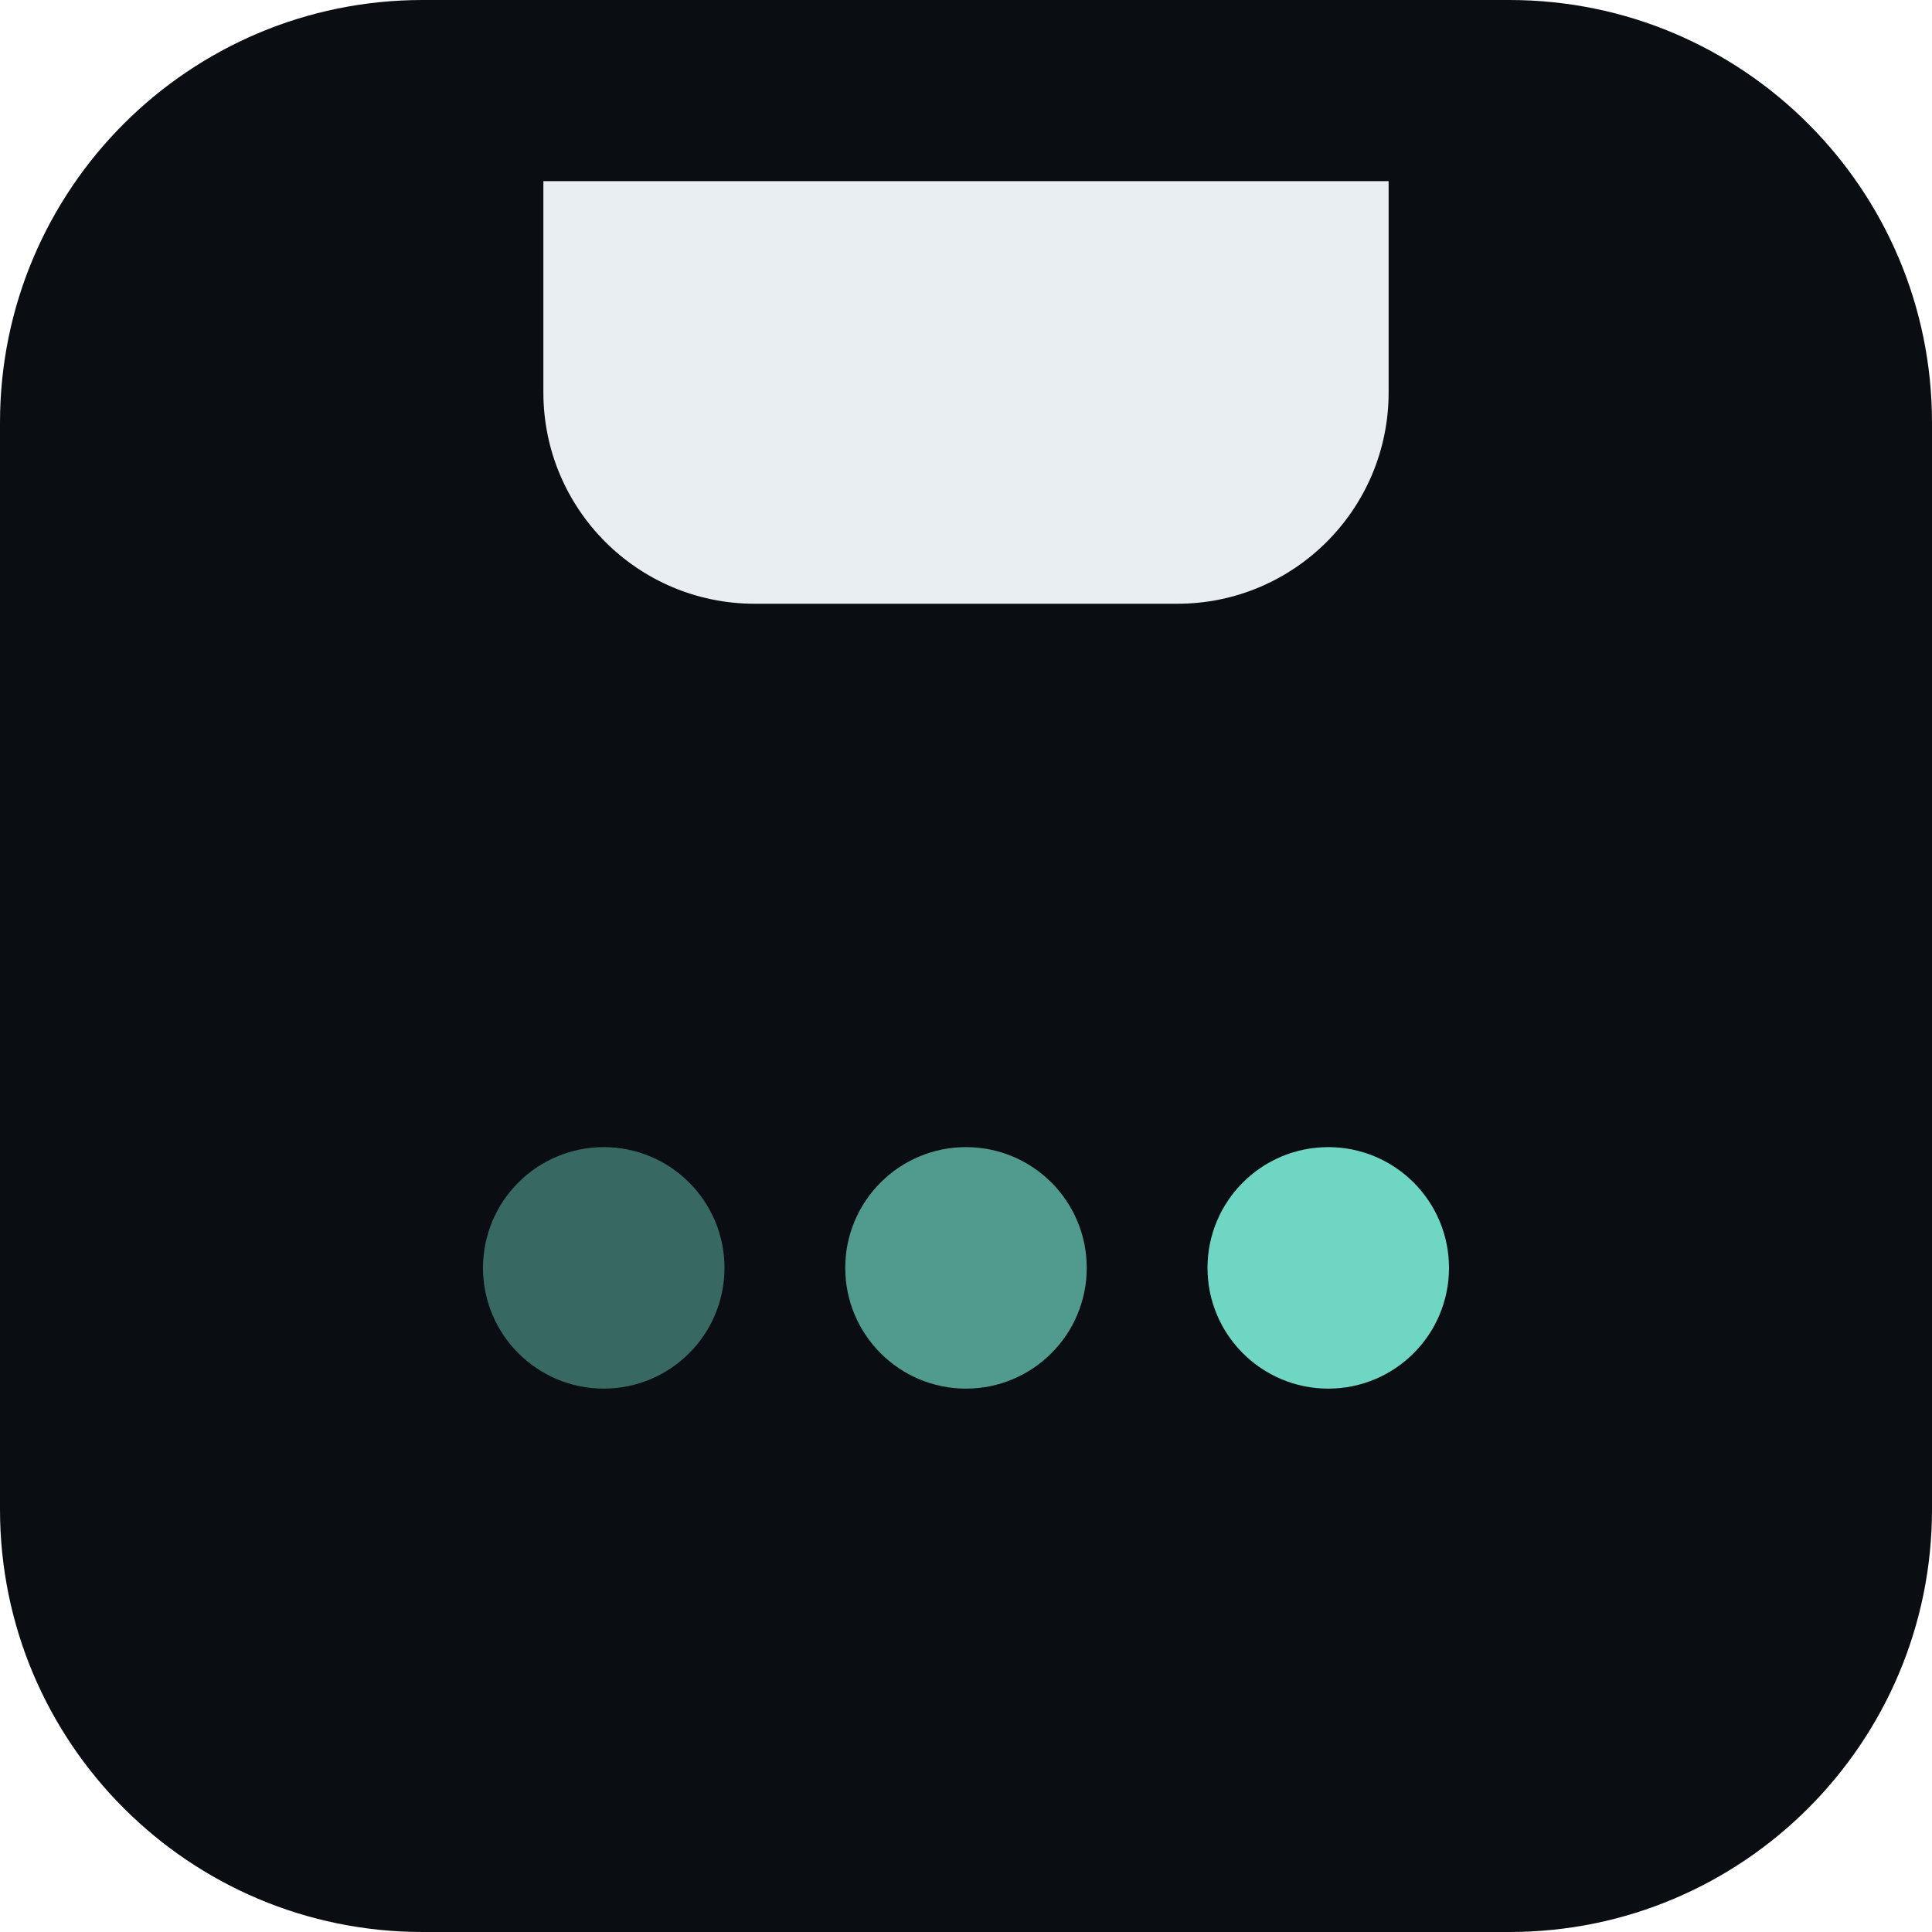
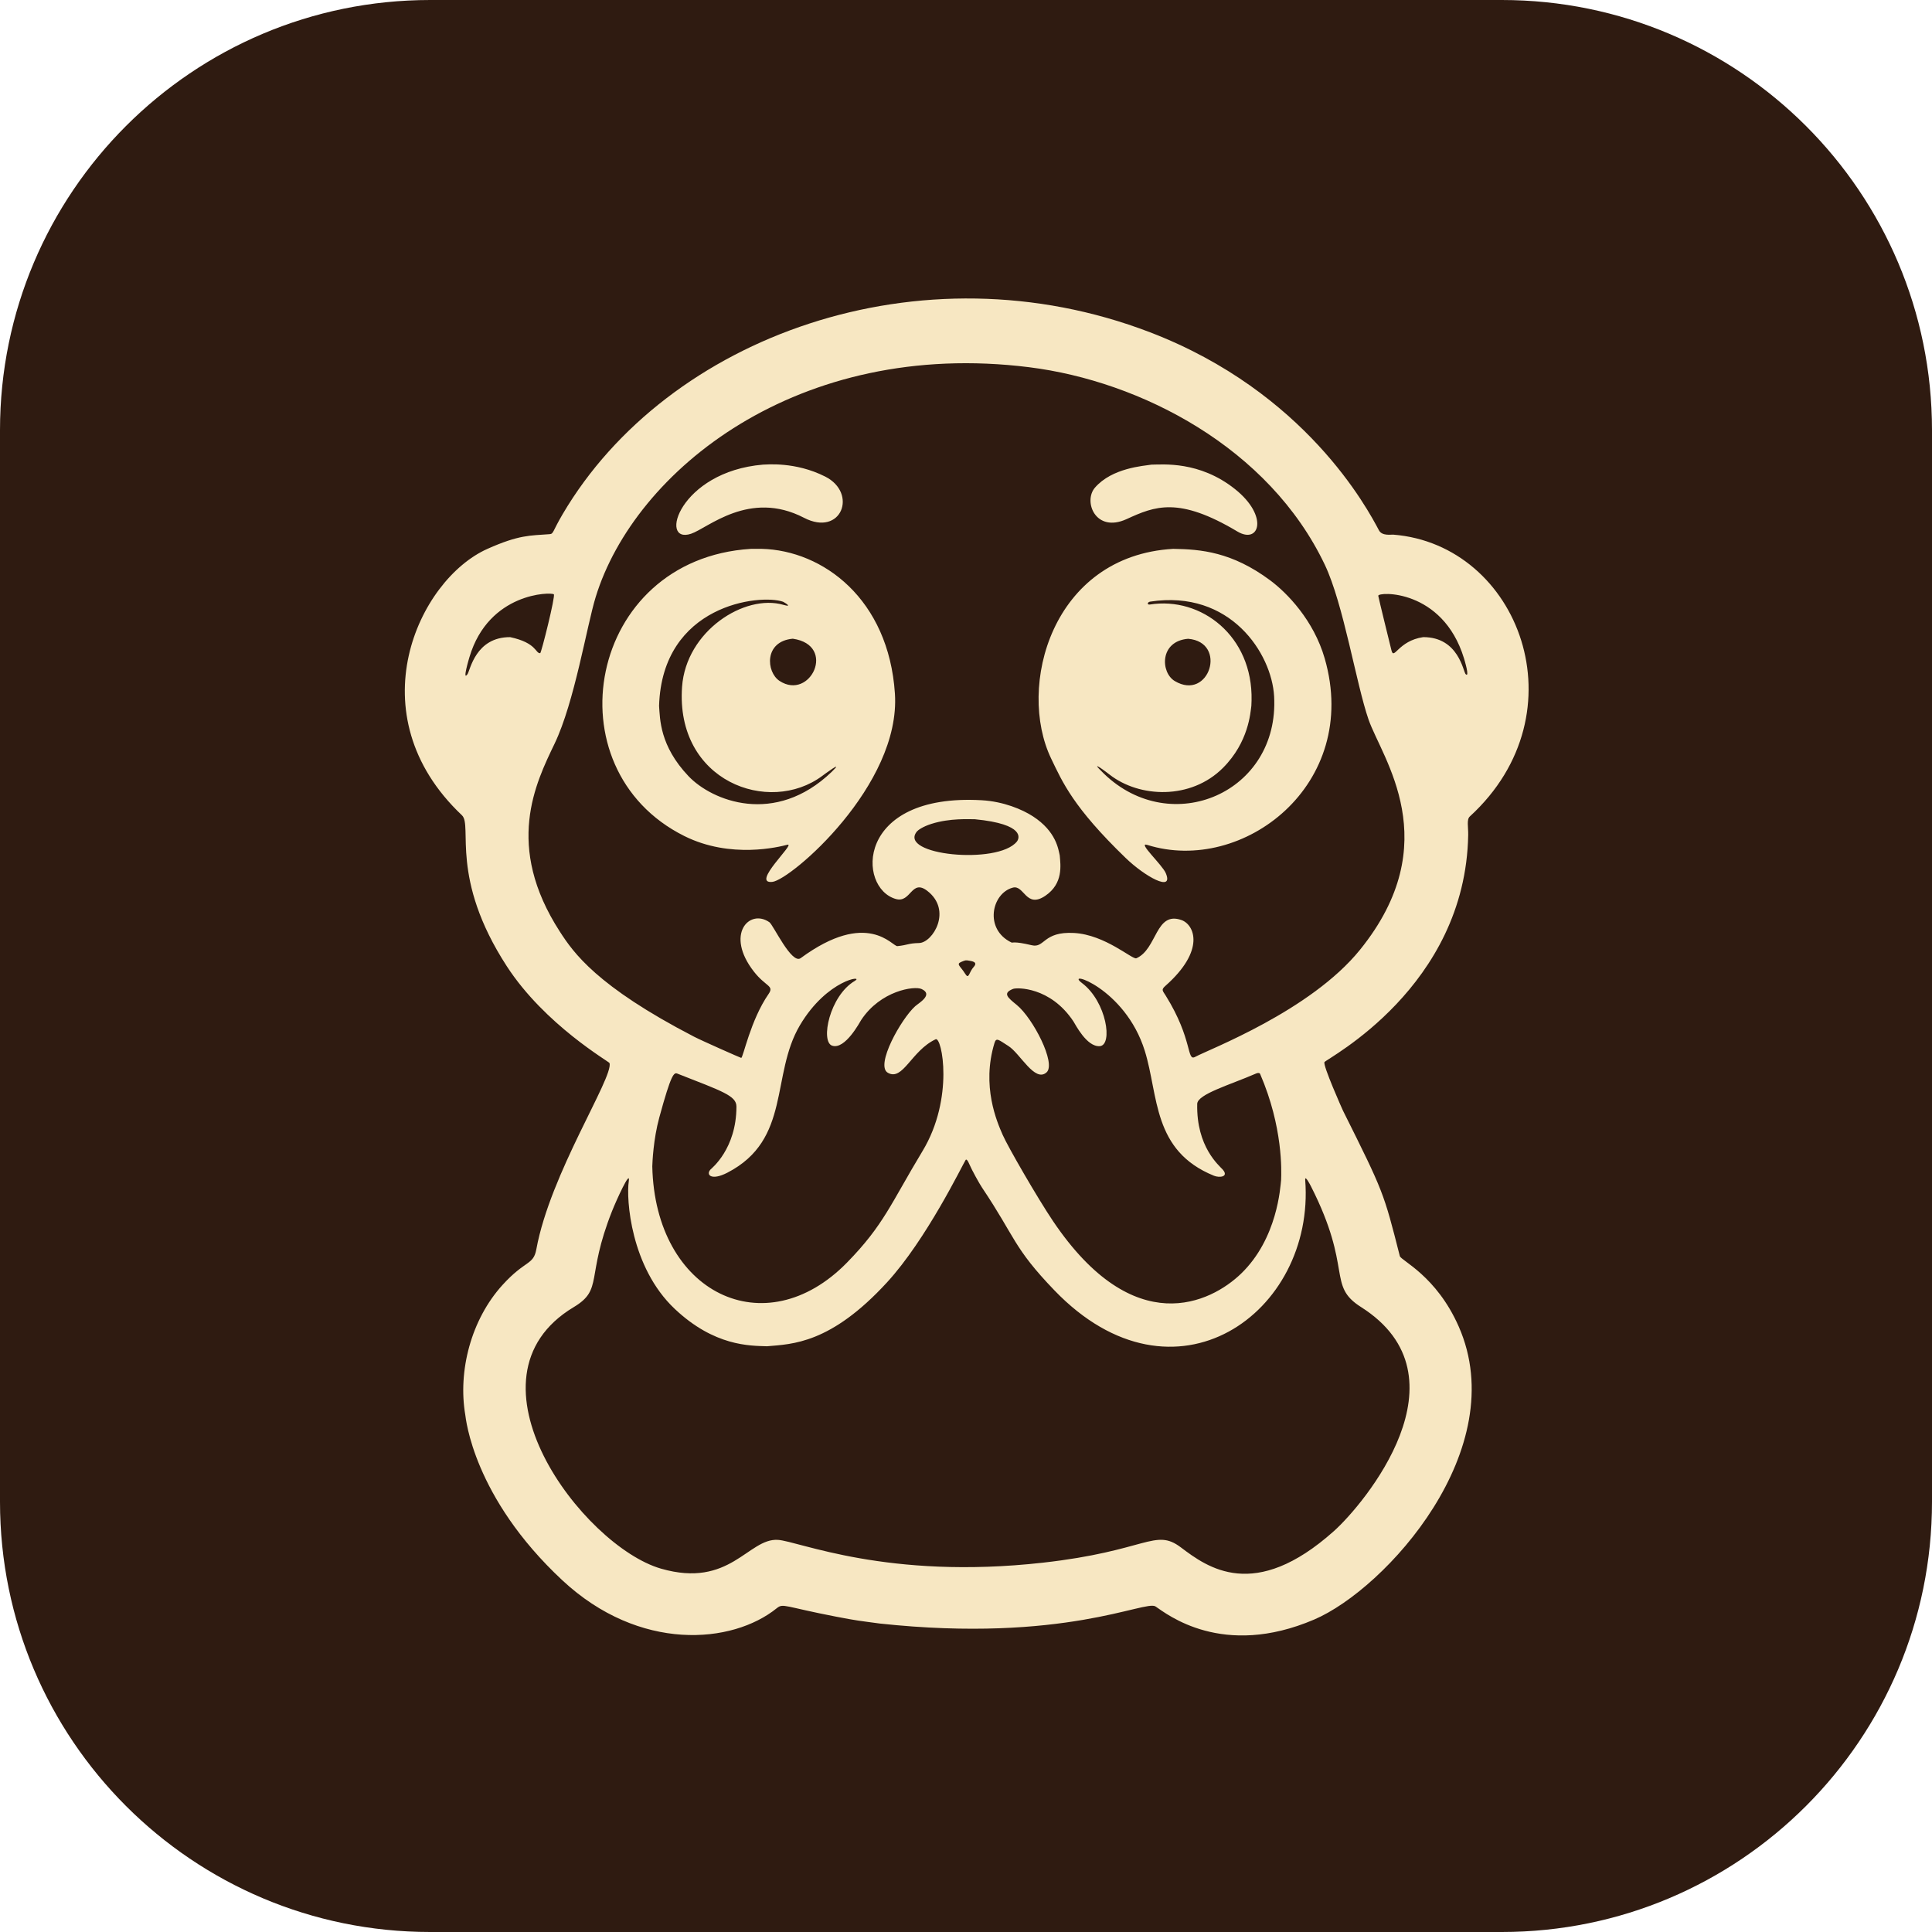
- <svg xmlns="http://www.w3.org/2000/svg" viewBox="0 0 64 64">
-   <rect width="64" height="64" rx="14" fill="#0a0d11" />
-   <path d="M18 6h28v7a7 7 0 0 1-7 7H25a7 7 0 0 1-7-7z" fill="#e9eef3" />
-   <circle cx="20" cy="42" r="4" fill="#6fd6c3" opacity="0.45" />
-   <circle cx="32" cy="42" r="4" fill="#6fd6c3" opacity="0.7" />
-   <circle cx="44" cy="42" r="4" fill="#6fd6c3" />
+ <svg xmlns="http://www.w3.org/2000/svg" viewBox="0 0 1024 1024" role="img" aria-label="Munkel">
+   <rect width="1024" height="1024" rx="228" fill="#2F1B11" />
+   <g transform="translate(512 512) scale(0.72) translate(-512 -512)" fill="#F7E7C2">
+     <path d="M448.533,996.04C432.338,993.836 432.417,994.064 416.414,990.986C378.24,983.645 377.49,980.878 372.704,984.75C339.977,1011.224 271.637,1017.174 214.802,964.163C149.117,902.897 143.817,844.887 143.413,842.513C137.89,810.083 147.662,772.283 170.829,746.781C187.643,728.273 193.543,732.408 195.71,720.537C205.892,664.735 252.457,594.323 249.608,583.464C249.327,582.394 202.017,555.352 173.979,512.195C131.699,447.117 149,408.664 140.928,401.036C62.361,326.788 108.804,227.656 159.677,204.944C183.101,194.487 191.036,195.213 205.466,194.106C208.508,193.873 207.416,192.393 215.138,179.281C292.11,48.595 478.419,-19.376 647.498,45.506C762.112,89.488 807.623,175.483 815.959,191.232C818.278,195.615 824.821,194.322 826.504,194.455C919.147,201.791 966.257,325.549 882.887,401.919C880.413,404.185 881.787,409.64 881.686,415.505C879.751,527.663 777.528,580.151 775.892,582.732C774.495,584.937 789.118,617.694 789.516,618.492C819.463,678.511 819.433,678.656 831.361,725.557C832.2,728.858 858.277,740.048 874.716,777.407C914.389,867.568 820.985,970.573 768.334,993.092C700.749,1021.998 659.817,989.045 651.521,983.469C644.091,978.476 584.199,1010.612 448.533,996.04ZM365.506,791.928C352.873,791.506 326.838,791.998 297.588,764.407C265.071,733.735 261.786,683.445 263.759,670.479C265.204,660.988 254.479,684.763 251.424,692.468C231.972,741.531 245.164,749.951 223.265,763.091C136.249,815.302 229.996,939.016 287.465,955.626C338.386,970.344 351.623,933.132 373.502,934.445C388.728,935.359 453.935,964.052 568.47,951.253C645.21,942.678 651.028,925.565 670.148,939.969C689.712,954.706 724.212,980.436 782.901,927.924C804.779,908.349 883.767,814.393 802.782,763.052C777.543,747.051 796.964,735.322 765.974,674.249C765.744,673.795 761.371,665.179 761.706,669.537C769.204,767.138 665.453,842.519 577.152,750.828C546.658,719.162 548.488,711.888 523.881,675.246C521.859,672.235 516.353,662.366 514.314,657.581C512.696,653.786 511.914,654.491 511.751,654.749C509.302,658.621 482.953,713.193 453.89,744.86C412.274,790.207 384.05,790.305 365.506,791.928ZM743.963,669.54C744.209,663.179 745.467,630.73 728.526,591.482C727.929,590.099 725.615,591.107 725.384,591.208C706.598,599.396 682.376,606.34 682.21,613.489C681.472,645.298 698.522,659.001 701.028,661.897C705.655,667.244 698.635,668.06 694.537,666.397C649.089,647.957 653.873,607.391 643.615,574.462C629.021,527.612 583.746,514.272 597.422,524.582C615.524,538.229 620.295,570.372 610.429,571.01C600.806,571.632 592.465,554.866 591.076,552.775C574.075,527.167 549.368,527.779 546.648,528.857C538.62,532.037 542.732,535.261 549.362,540.667C561.253,550.362 578.552,583.754 571.313,590.29C562.696,598.069 551.895,576.393 543.24,570.915C536.072,566.379 534.286,564.367 532.978,568.646C523.273,600.393 534.811,626.728 538.991,636.284C542.837,645.075 564.812,683.104 576.072,699.808C635.734,788.313 692.4,759.785 714.482,738.482C741.394,712.521 743.387,674.579 743.963,669.54ZM518.484,403.956C514.398,404.032 500.284,403.002 486.466,407.398C480.221,409.385 476.694,411.976 475.928,412.899C461.436,430.357 535.369,437.766 549.423,420.436C551.19,418.258 556.066,407.608 518.484,403.956ZM176.449,269.914C196.181,274.131 194.929,282.005 198.559,281.714C199.356,281.65 209.899,239.534 208.582,238.381C206.621,236.665 160.757,236.89 146.502,284.501C146.21,285.477 141.015,302.828 145.037,297.161C146.987,294.415 150.944,269.802 176.449,269.914ZM514.622,508.141C511.596,507.582 511.61,507.739 508.682,508.911C504.337,510.65 507.869,511.971 511.326,517.617C514.22,522.344 514.022,516.681 517.695,512.654C521.318,508.682 515.218,508.372 514.622,508.141ZM848.541,269.903C874.803,269.832 877.997,295.529 879.857,297.202C883.038,300.061 878.848,286.38 878.572,285.478C862.826,234.06 814.934,236.416 815.483,239.5C815.961,242.188 824.392,276.386 825.182,279.59C827.074,287.265 830.055,272.622 848.541,269.903ZM281.064,659.499C283.104,752.91 364.072,791.978 424.362,730.365C451.553,702.579 456.64,686.908 480.018,648.198C503.503,609.31 494.235,563.804 489.657,565.941C471.756,574.296 465.574,596.994 454.443,590.585C445.03,585.165 464.23,550.94 474.597,541.613C477.193,539.277 488.284,533.078 479.312,528.949C473.909,526.463 449.075,530.175 434.849,551.734C434.044,552.954 423.003,573.909 413.449,570.642C404.693,567.649 411.598,533.942 430.093,523.006C437.758,518.474 409.877,521.599 389.736,555.634C368.062,592.26 383.482,639.788 336.329,664.154C324.473,670.28 320.368,665.692 323.898,661.836C324.754,660.901 342.968,646.653 343.012,615.508C343.024,607.508 332.784,604.274 299.597,591.243C297.003,590.224 295.096,591.035 286.243,623.426C281.774,639.775 281.169,656.586 281.064,659.499ZM581.009,430.573C581.572,437.6 583.805,451.239 570.381,460.32C556.058,470.008 554.869,452.073 546.456,454.311C530.885,458.453 525.165,484.86 545.425,494.67C546.516,495.198 546.71,493.454 560.438,496.722C570.048,499.01 568.631,486.437 591.486,487.685C614.561,488.945 634.565,507.548 637.423,506.3C652.789,499.589 651.402,471.392 670.618,478.179C680.118,481.534 688.544,500.352 658.686,526.72C655.49,529.543 656.812,530.246 659.021,533.802C679.158,566.209 674.266,582.403 680.716,578.892C690.818,573.393 765.594,545.108 802.012,500.101C866.062,420.946 818.163,358.934 808.324,330.563C799.265,304.442 789.902,245.562 776.156,216.666C735.118,130.396 640.626,81.488 558.539,71.222C388.381,49.94 267.918,147.395 239.376,240.456C232.811,261.86 223.808,317.765 209.14,348.339C195.21,377.374 172.112,423.522 213.069,486.778C222.953,502.043 239.935,526.806 311.744,564.006C317.64,567.06 346.161,579.66 346.512,579.647C347.961,579.597 353.284,551.968 366.661,532.611C370.998,526.335 364.657,527.358 355.907,516.175C334.335,488.605 352.672,469.541 367.285,479.786C370.165,481.804 383.661,511.09 390.301,506.211C439.593,469.988 457.865,497.763 461.487,497.379C469.549,496.523 469.282,495.296 477.472,495.092C487.544,494.841 502.169,470.979 483.41,456.621C471.762,447.707 471.489,465.761 460.446,462.701C431.719,454.743 430.448,384.741 523.462,389.972C539.638,390.882 553.471,396.766 561.282,401.839C578.564,413.062 579.981,426.256 581.009,430.573ZM648.536,142.926C656.684,142.915 683.783,139.983 710.093,160.99C734.968,180.85 728.039,201.859 711.727,192.118C668.459,166.281 651.021,173.495 630.279,183.002C607.356,193.508 598.132,170.008 606.937,159.85C619.497,145.358 642.593,143.869 648.536,142.926ZM362.522,142.917C365.033,142.915 386.257,140.541 408.379,151.728C432.512,163.931 420.248,196.309 392.733,182.046C352.526,161.202 321.884,189.731 309.6,193.812C285.402,201.85 301.067,148.123 362.522,142.917ZM664.511,204.921C684.989,205.218 707.739,207.183 735.841,228.039C748.379,237.345 767.981,257.521 776.071,285.632C802.822,378.584 715.716,444.946 645.437,422.863C637.811,420.467 656.471,437.443 659.084,443.673C665.149,458.133 643.558,446.029 629.527,432.473C590.881,395.134 583.041,376.659 574.727,359.395C549.27,306.537 575.05,210.095 664.511,204.921ZM722.064,320.466C721.361,325.465 720.153,347.147 701.162,366.16C677.554,389.795 639.688,388.267 617.713,371.116C617.448,370.909 600.405,357.741 613.56,370.446C663.215,418.401 742.788,384.357 738.818,313.475C737.05,281.903 706.61,234.723 647.591,243.772C645.43,244.103 645.138,246.256 647.394,245.898C685.005,239.928 723.251,268.991 722.214,316.492C722.185,317.817 722.092,319.141 722.064,320.466ZM675.504,271.118C654.356,272.876 655.165,295.969 665.675,302.235C691.075,317.376 704.81,273.556 675.504,271.118ZM353.516,204.933C356.171,204.997 358.829,204.847 361.485,204.911C406.79,206 455.086,241.901 459.676,311.492C464.131,379.035 383.002,448.602 369.453,450.073C353.218,451.836 387.172,421.041 380.513,422.743C374.609,424.253 338.857,433.392 304.606,416.306C205.556,366.895 233.199,212.553 353.516,204.933ZM384.503,271.066C363.206,272.972 364.824,295.632 374.741,302.141C397.383,317.001 417.083,275.79 384.503,271.066ZM286.059,320.509C286.785,329.985 286.418,349.835 307.74,372.269C324.988,390.417 371.319,409.174 413.057,369.148C423.424,359.207 406.703,371.672 406.228,372.026C366.947,401.31 298.073,375.997 302.978,306.547C305.887,265.353 349.066,237.914 377.523,246.119C385.399,248.389 377.511,243.921 377.34,243.861C360.31,237.921 288.369,245.935 286.059,320.509Z" />
+   </g>
</svg>
